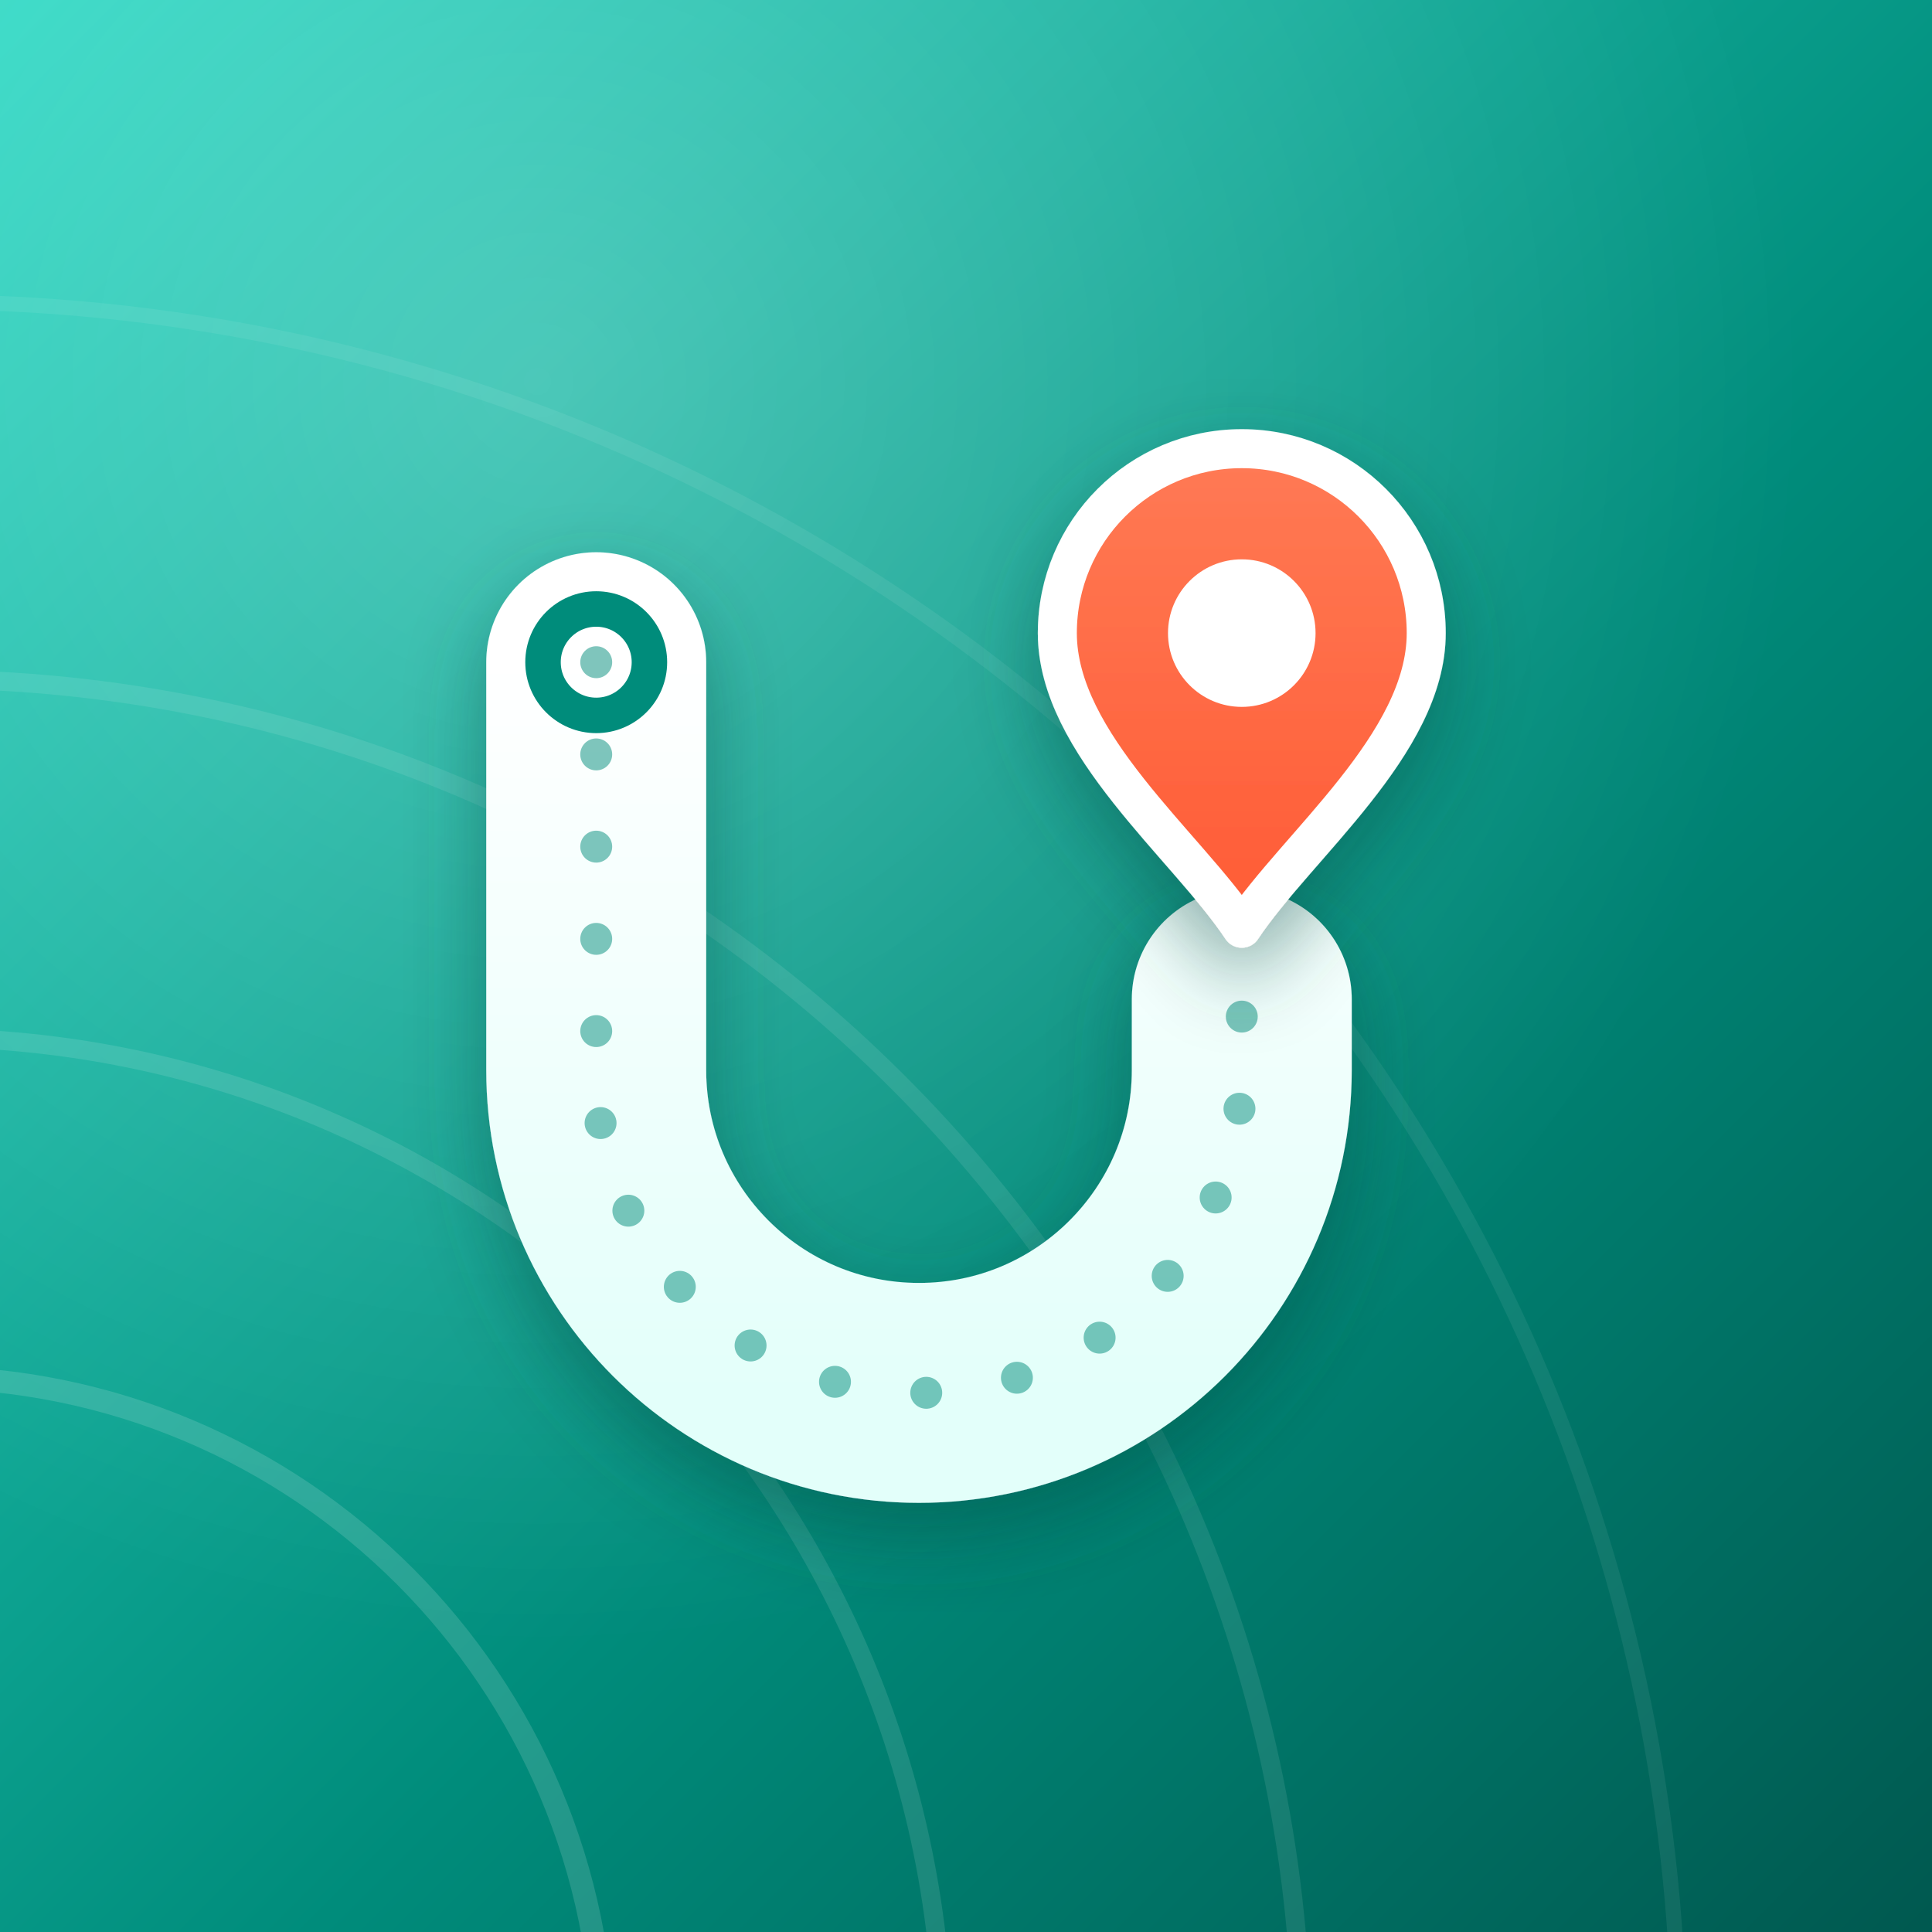
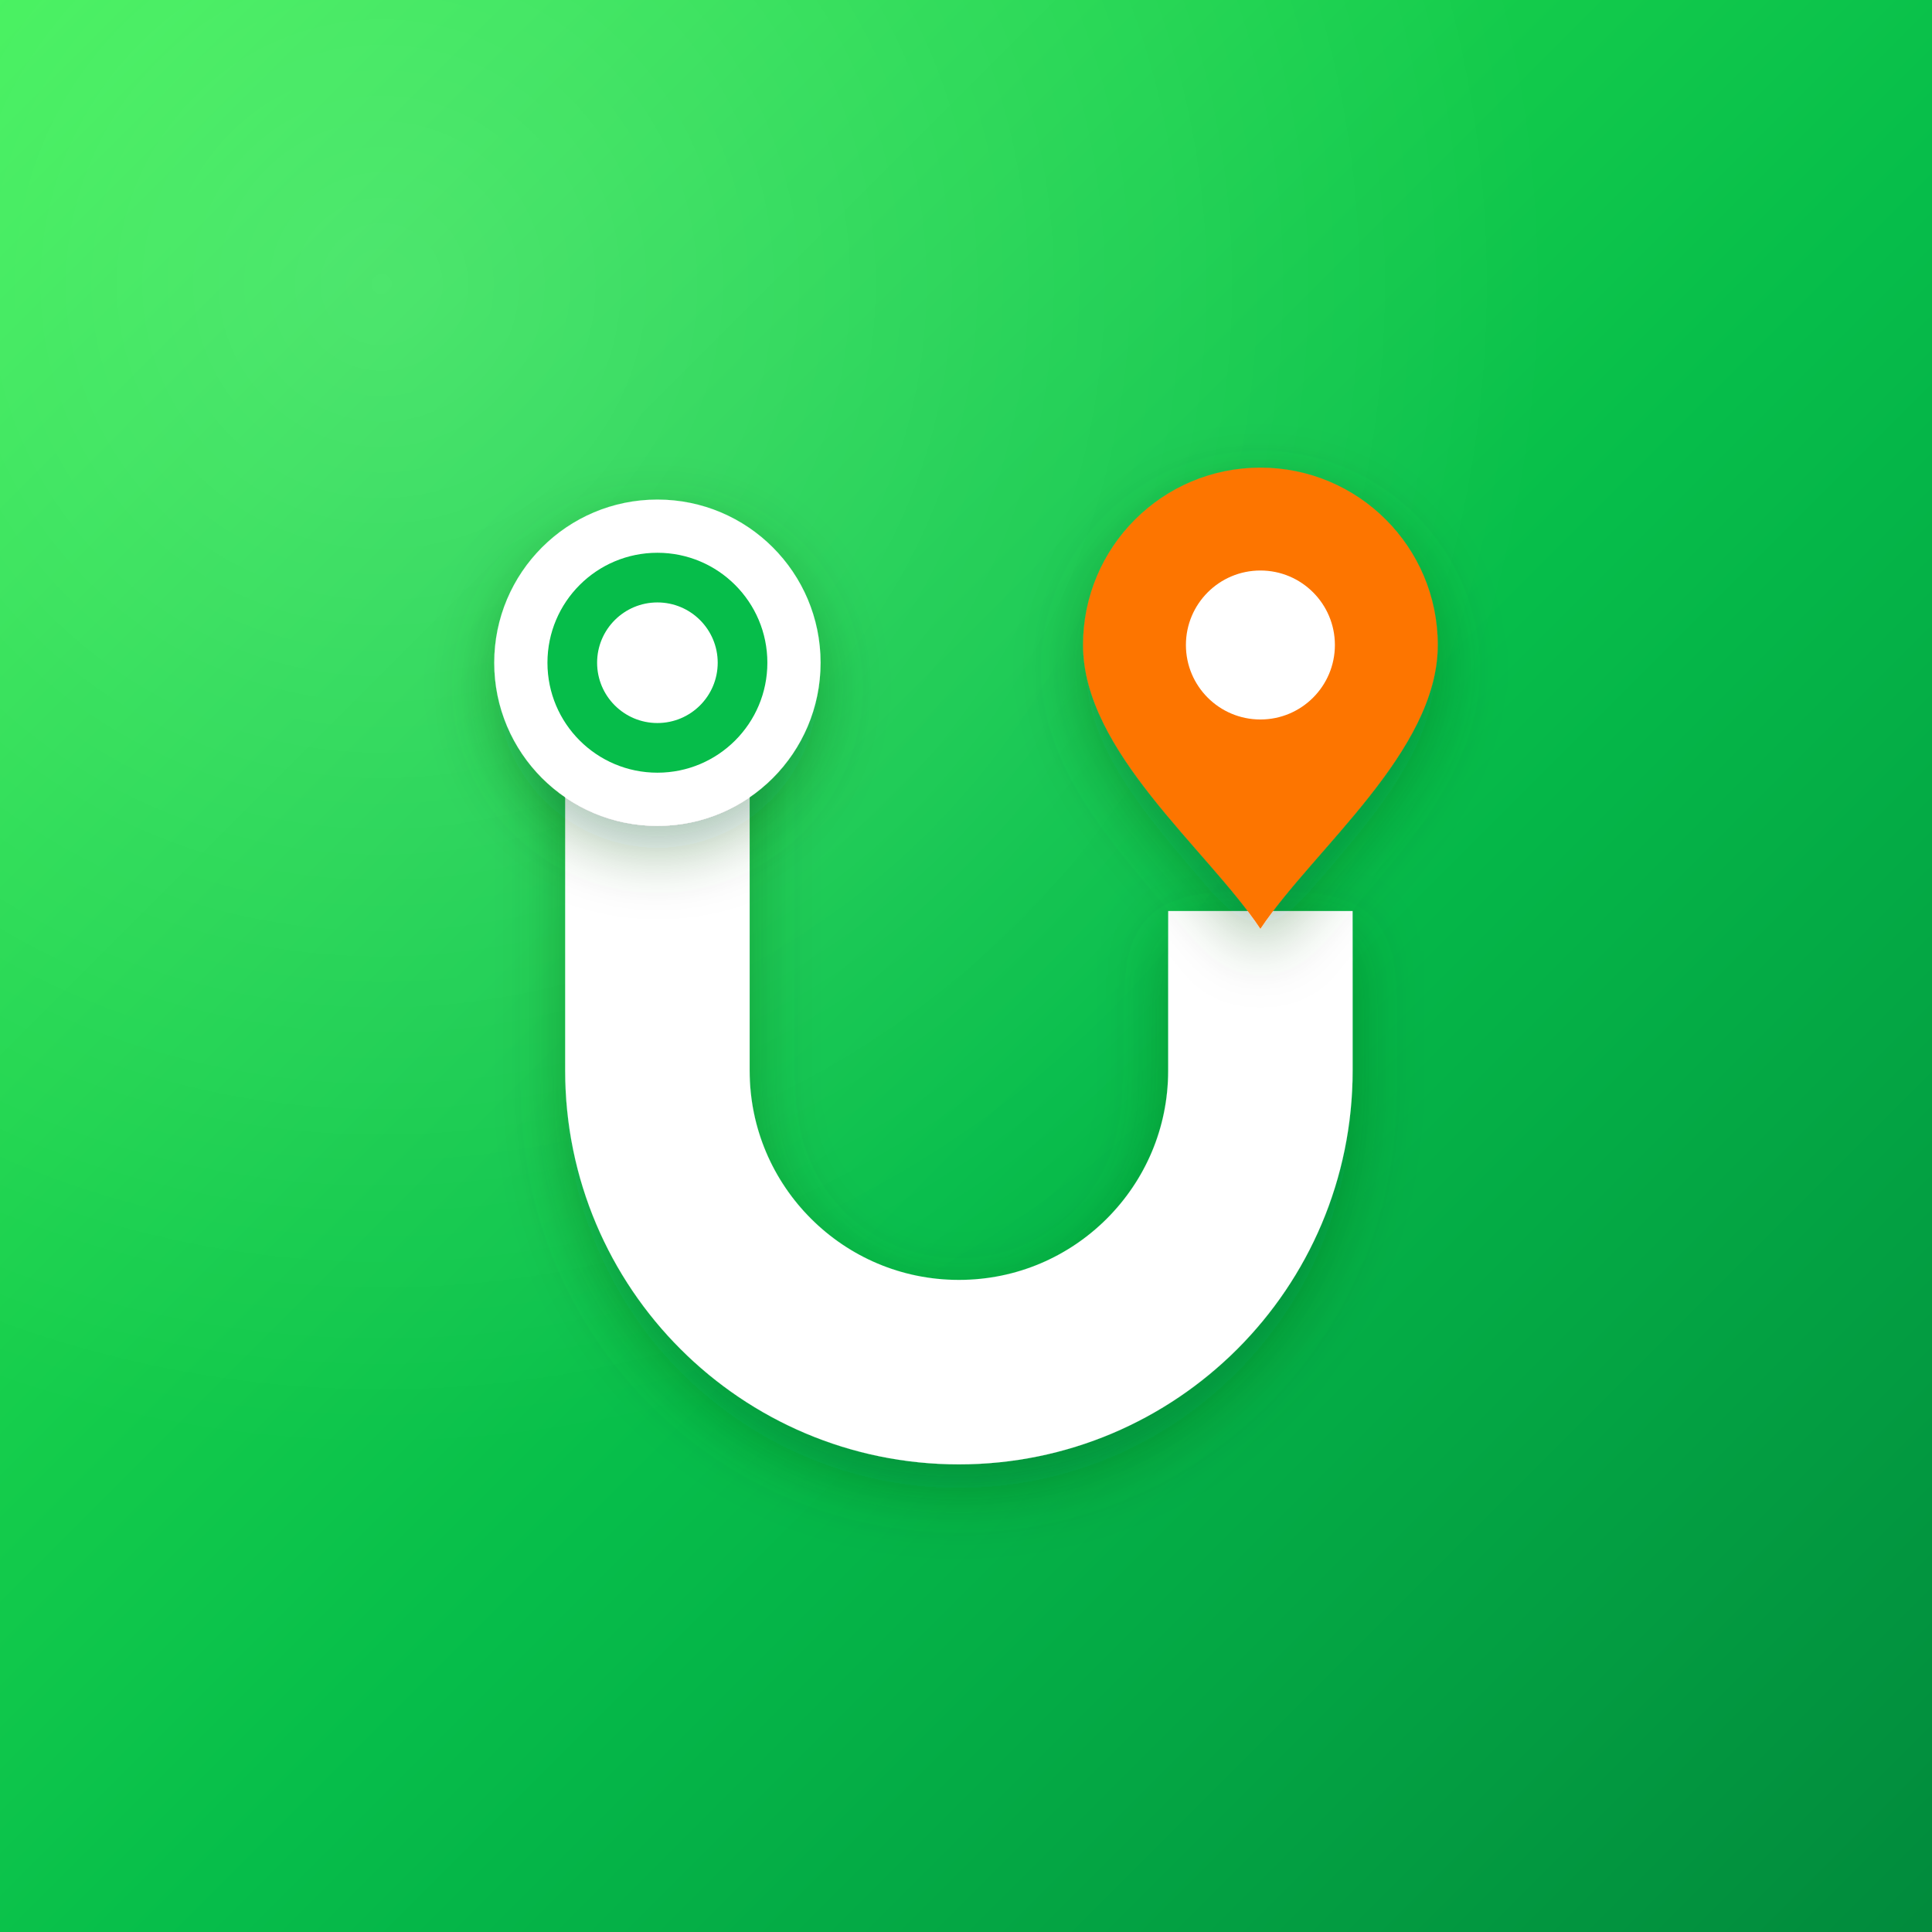
<svg xmlns="http://www.w3.org/2000/svg" width="1024" height="1024" viewBox="0 0 1024 1024">
  <defs>
    <linearGradient id="bg" x1="0" y1="0" x2="1" y2="1">
-       <stop offset="0" stop-color="#2AD8C3" />
-       <stop offset=".58" stop-color="#008C7B" />
-       <stop offset="1" stop-color="#00584F" />
+       <stop offset="0" stop-color="#35F04F" />
+       <stop offset=".55" stop-color="#06BD4A" />
+       <stop offset="1" stop-color="#018A3C" />
    </linearGradient>
-     <radialGradient id="glow" cx=".28" cy=".2" r=".65">
-       <stop offset="0" stop-color="#fff" stop-opacity=".22" />
+     <radialGradient id="glow" cx=".2" cy=".15" r=".6">
+       <stop offset="0" stop-color="#fff" stop-opacity=".18" />
      <stop offset="1" stop-color="#fff" stop-opacity="0" />
    </radialGradient>
  </defs>
  <rect width="1024" height="1024" fill="url(#bg)" />
  <rect width="1024" height="1024" fill="url(#glow)" />
-   <circle cx="-40" cy="1090" r="360" fill="none" stroke="#fff" stroke-opacity="0.14" stroke-width="12" />
-   <circle cx="-40" cy="1090" r="540" fill="none" stroke="#fff" stroke-opacity="0.11" stroke-width="10" />
-   <circle cx="-40" cy="1090" r="730" fill="none" stroke="#fff" stroke-opacity="0.09" stroke-width="10" />
-   <circle cx="-40" cy="1090" r="930" fill="none" stroke="#fff" stroke-opacity="0.07" stroke-width="8" />
  <defs>
    <filter id="shadow" x="-30%" y="-30%" width="160%" height="160%">
-       <feDropShadow dx="0" dy="18" stdDeviation="22" flood-color="#004A42" flood-opacity=".45" />
+       <feDropShadow dx="0" dy="14" stdDeviation="18" flood-color="#014D23" flood-opacity=".35" />
    </filter>
-     <linearGradient id="route" x1="0" y1="0" x2="0" y2="1">
-       <stop offset="0" stop-color="#fff" />
-       <stop offset="1" stop-color="#E3FFFA" />
-     </linearGradient>
-     <linearGradient id="pin" x1="0" y1="0" x2="0" y2="1">
-       <stop offset="0" stop-color="#FF7A55" />
-       <stop offset="1" stop-color="#FF5B35" />
-     </linearGradient>
  </defs>
-   <g transform="translate(512 512) scale(0.94) translate(-538.5 -501.3)">
-     <path d="M330 330 L330 560 A182.0 182.0 0 0 0 694 560 L694 520" fill="none" stroke="url(#route)" stroke-width="124" stroke-linecap="round" stroke-linejoin="round" filter="url(#shadow)" />
-     <path d="M330 330 L330 560 A182.0 182.0 0 0 0 694 560 L694 520" fill="none" stroke="#008C7B" stroke-opacity=".5" stroke-width="18" stroke-linecap="round" stroke-dasharray="0 52" />
-     <circle cx="330" cy="330" r="30" fill="none" stroke="#008C7B" stroke-width="20" />
-     <path d="M694 480 C662.8 433.2 590 376.0 590 313.6 A104 104 0 1 1 798 313.6 C798 376.0 725.2 433.2 694 480 Z" fill="url(#pin)" stroke="#fff" stroke-width="22" stroke-linejoin="round" filter="url(#shadow)" />
-     <circle cx="694" cy="313.6" r="41.6" fill="#fff" />
+   <g transform="translate(512 512) scale(0.94) translate(-516.0 -501.0)">
+     <path d="M342 330 L342 560 A170.0 170.0 0 0 0 682 560 L682 470" fill="none" stroke="#fff" stroke-width="104" filter="url(#shadow)" />
+     <circle cx="342" cy="330" r="92" fill="#fff" filter="url(#shadow)" />
+     <circle cx="342" cy="330" r="62" fill="#06BD4A" />
+     <circle cx="342" cy="330" r="34" fill="#fff" />
+     <path d="M682 480 C652.0 435.0 582 380.0 582 320.0 A100 100 0 1 1 782 320.0 C782 380.0 712.0 435.0 682 480 Z" fill="#FD7502" filter="url(#shadow)" />
+     <circle cx="682" cy="320.0" r="42.0" fill="#fff" />
  </g>
</svg>
